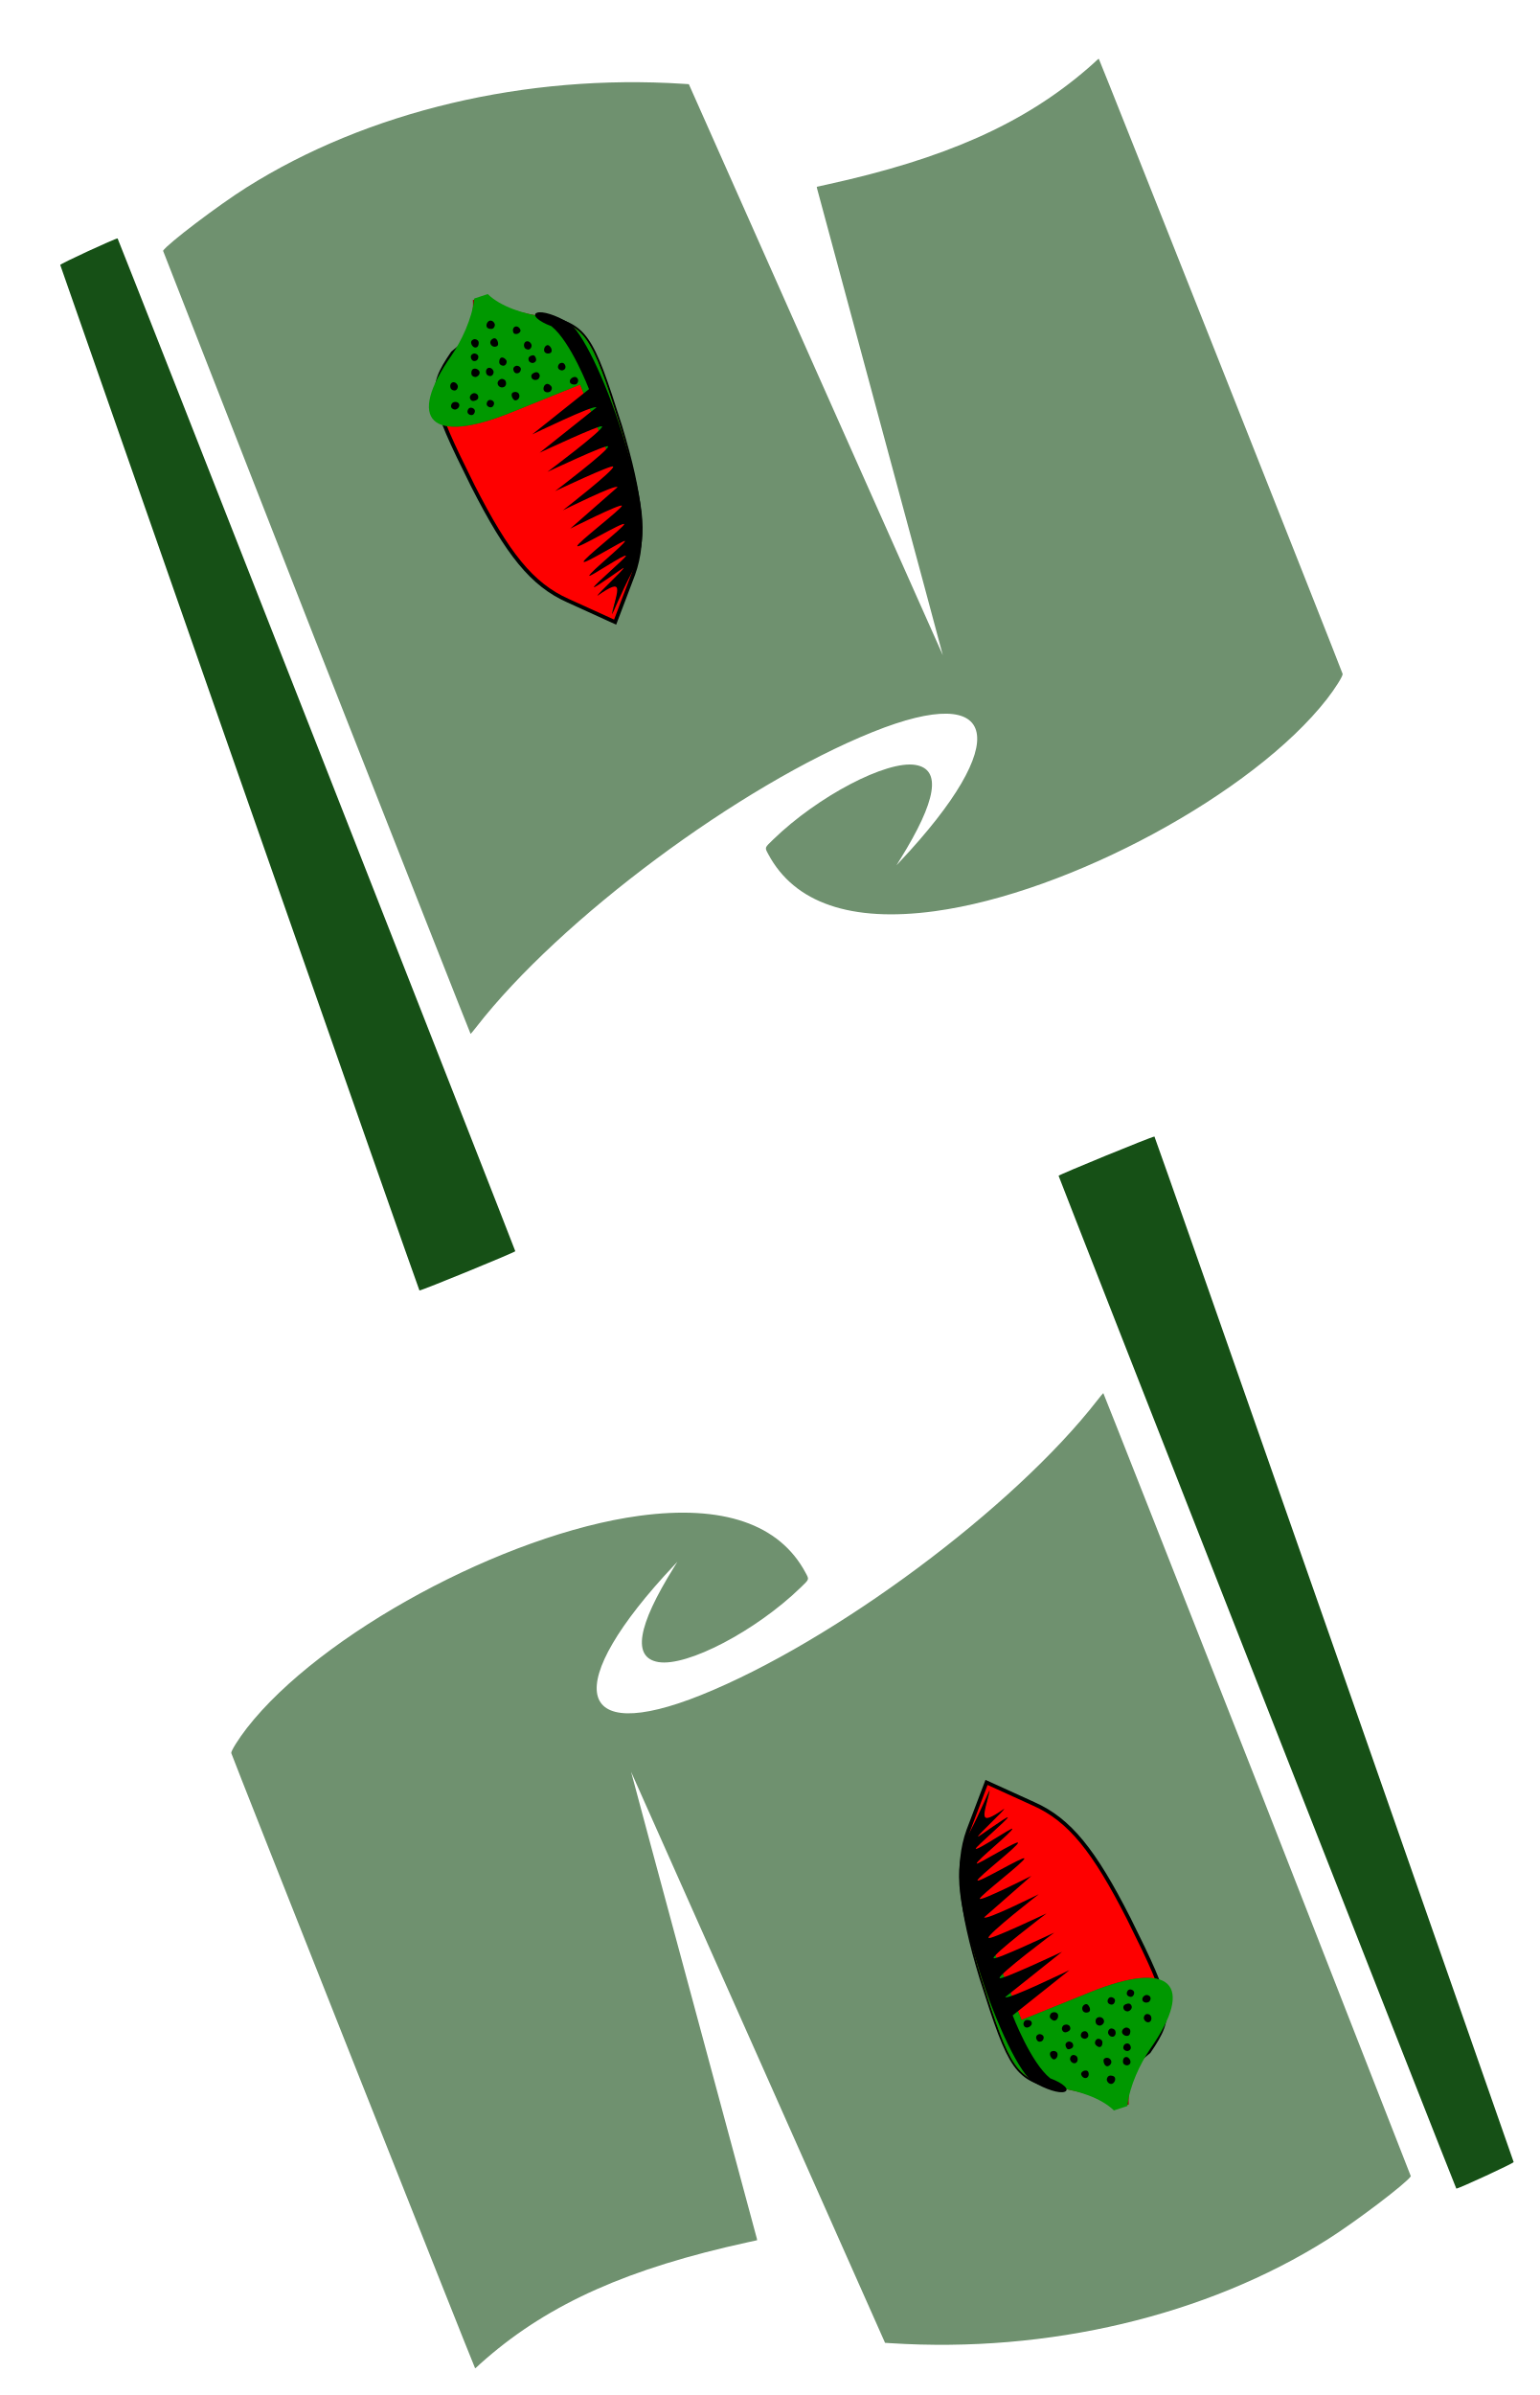
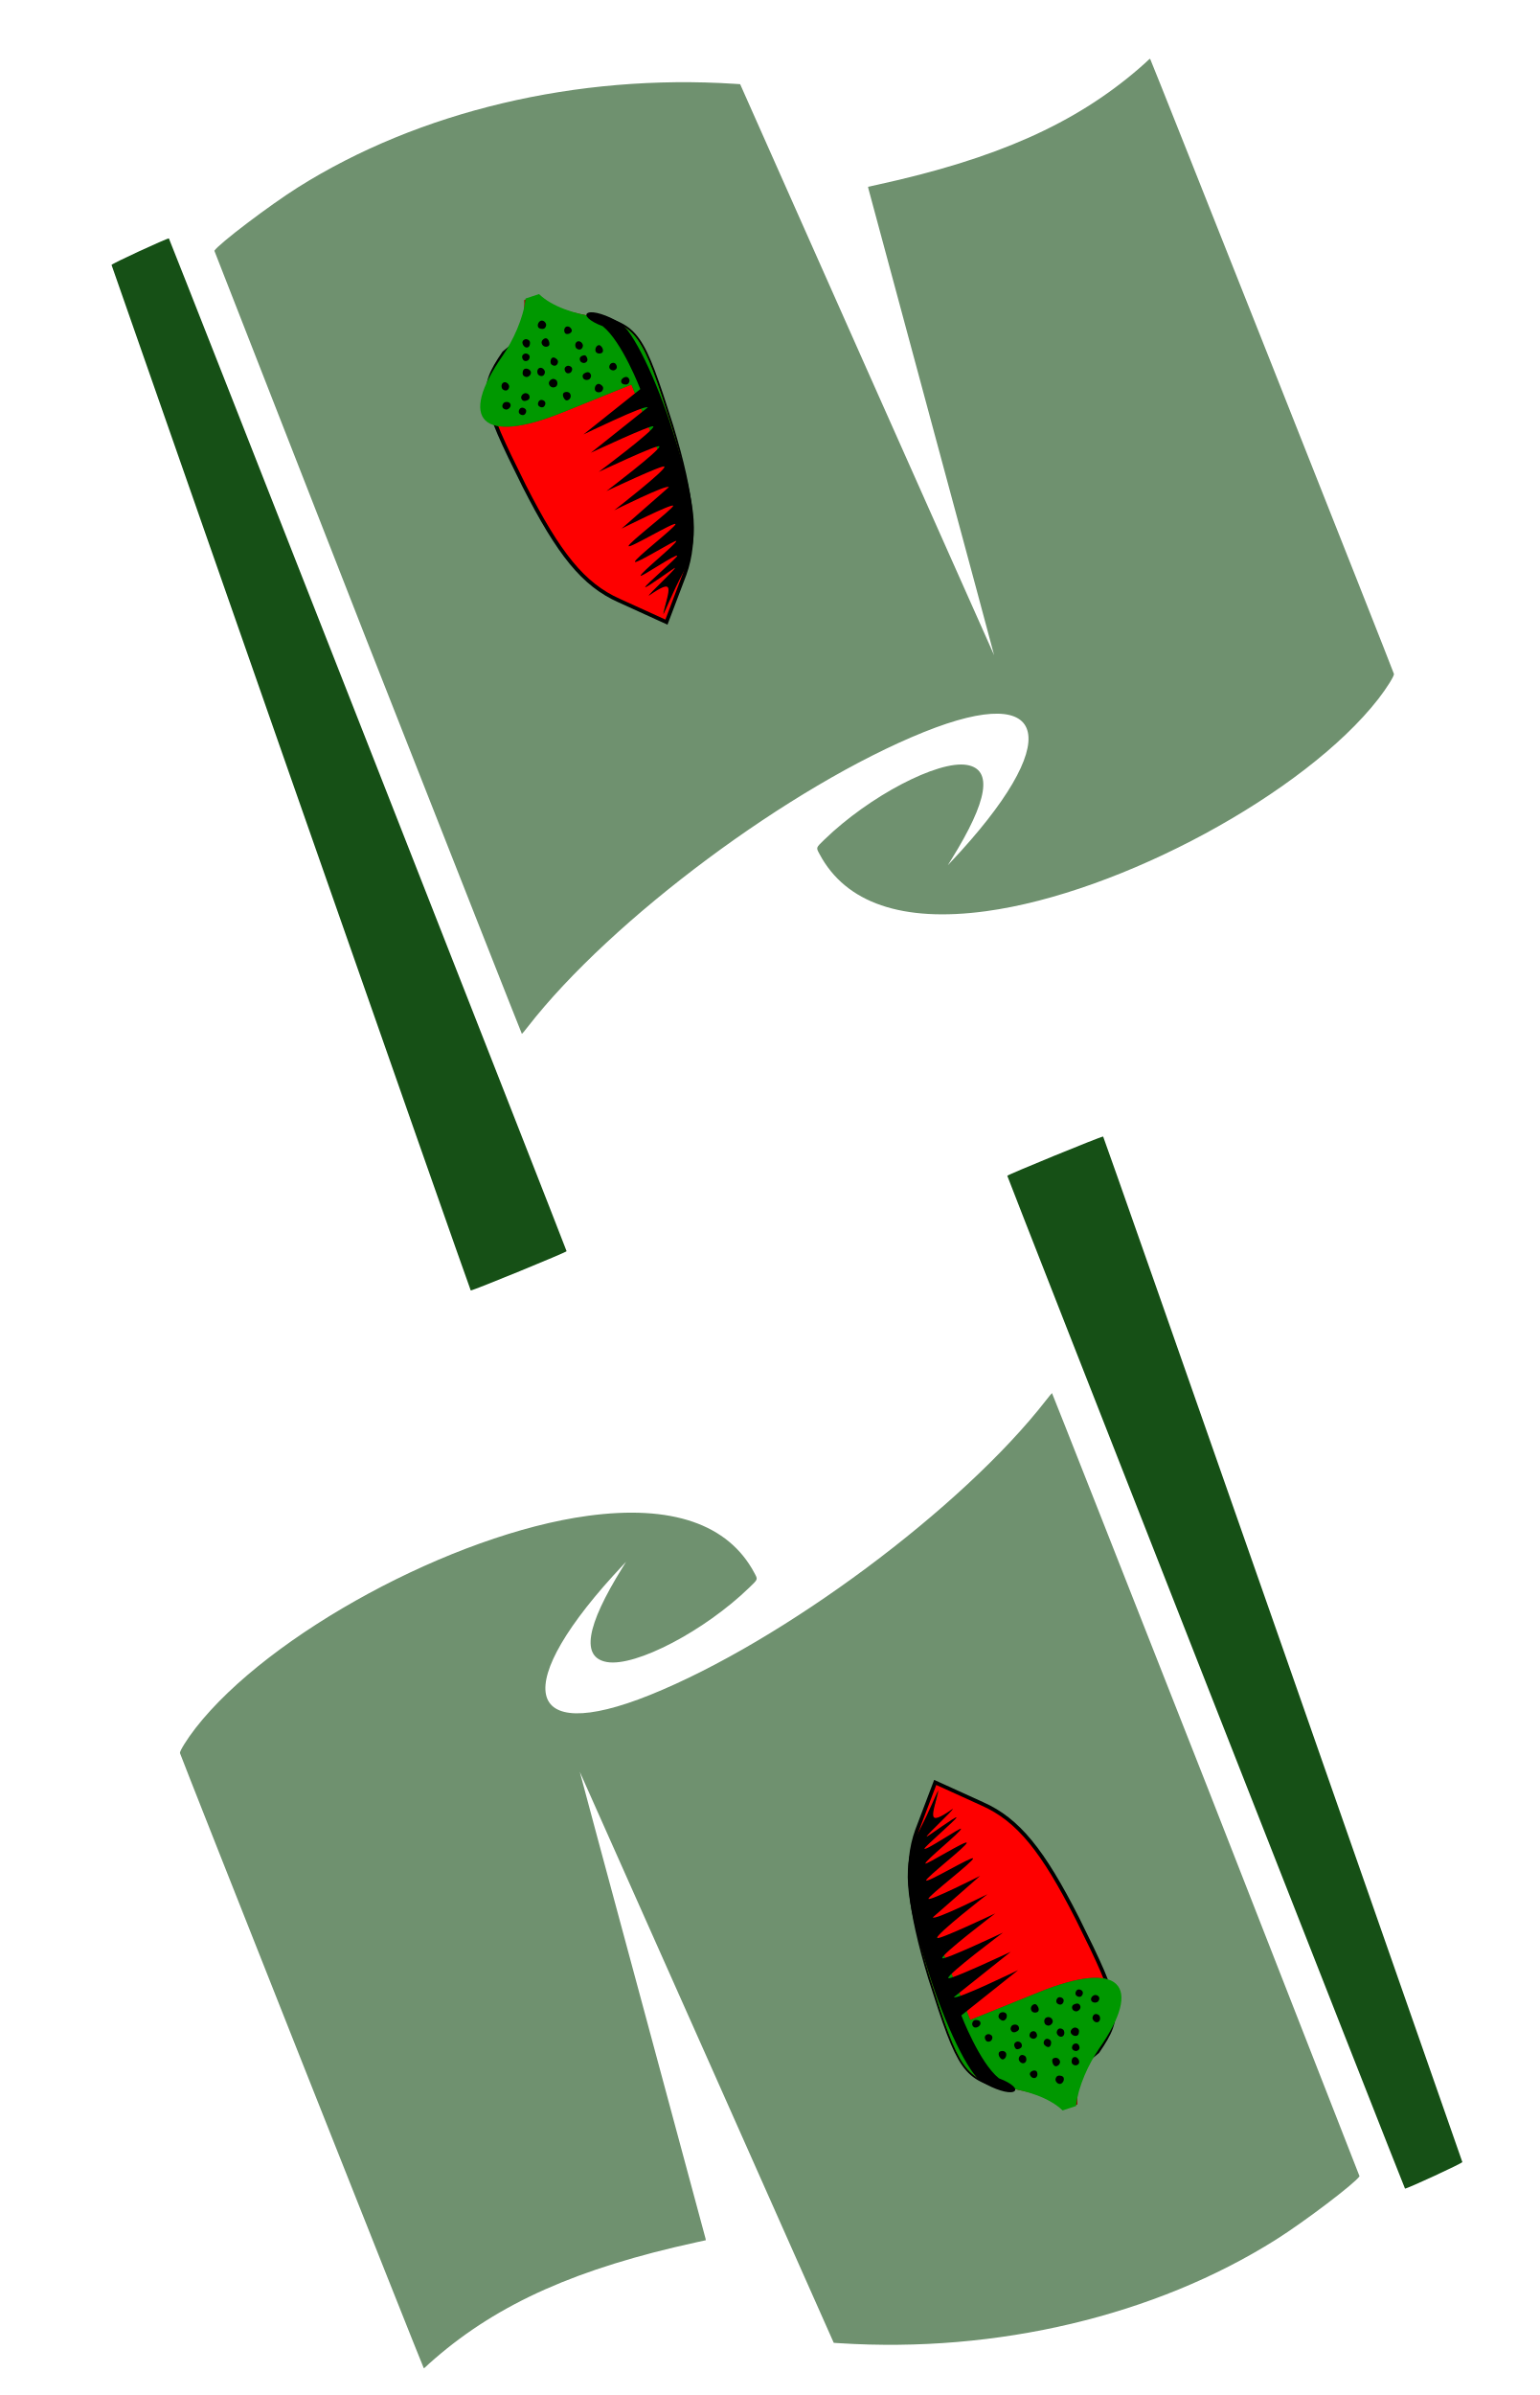
<svg xmlns="http://www.w3.org/2000/svg" xmlns:xlink="http://www.w3.org/1999/xlink" height="280" width="180">
  <g id="A">
-     <path d="M28.028 90.991L7.044 30.973c-.024-.126 6.411-3.101 6.707-3.101.06 0 46.447 118.094 46.51 118.406.023.114-10.907 4.592-11.208 4.592-.037 0-9.498-26.946-21.025-59.881z" fill="#165016" />
-     <path fill="#6f916f" d="M36.996 75.147L19.069 29.318c.494-.801 6.461-5.326 9.767-7.409 14.137-8.904 32.655-13.296 51.066-12.11l.655.042 14.84 33.391 14.861 33.37c.011-.011-3.286-12.253-7.328-27.203l-7.381-27.373-.032-.189 1.084-.237c13.92-3.039 23.112-7.124 30.602-13.598.471-.408.94-.829 1.041-.936.106-.106.219-.194.256-.194.064 0 28.449 71.588 28.516 71.919.046.231-.863 1.685-1.829 2.925-8.593 11.031-30.127 22.677-45.881 24.813-9.773 1.325-16.404-.946-19.456-6.661-.431-.807-.46-.72.575-1.723 5.224-5.066 13.274-9.282 16.64-8.715 3.068.517 2.477 4.157-1.791 11.028l-.433.698.36-.383c13.276-14.093 11.798-21.207-3.158-15.187-15.561 6.264-36.541 21.872-46.321 34.46-.354.455-.663.828-.688.828s-8.141-20.577-18.036-45.726z" />
+     <path d="M34.028 90.991L13.044 30.973c-.024-.126 6.411-3.101 6.707-3.101.06 0 46.447 118.094 46.51 118.406.023.114-10.907 4.592-11.208 4.592-.037 0-9.498-26.946-21.025-59.881z" fill="#165016" />
+     <path fill="#6f916f" d="M42.996 75.147L25.069 29.318c.494-.801 6.461-5.326 9.767-7.409 14.137-8.904 32.655-13.296 51.066-12.11l.655.042 14.84 33.391 14.861 33.37c.011-.011-3.286-12.253-7.328-27.203l-7.381-27.373-.032-.189 1.084-.237c13.92-3.039 23.112-7.124 30.602-13.598.471-.408.94-.829 1.041-.936s.219-.194.256-.194c.064 0 28.449 71.588 28.516 71.919.046.231-.863 1.685-1.829 2.925-8.593 11.031-30.127 22.677-45.881 24.813-9.773 1.325-16.404-.946-19.456-6.661-.431-.807-.46-.72.575-1.723 5.224-5.066 13.274-9.282 16.64-8.715 3.068.517 2.477 4.157-1.791 11.028l-.433.698.36-.383c13.276-14.093 11.798-21.207-3.158-15.187-15.561 6.264-36.541 21.872-46.321 34.46-.354.455-.663.828-.688.828s-8.141-20.577-18.036-45.726z" />
  </g>
-   <g transform="matrix(-1.019902 .412067 -.412067 -1.019902 180.4303 110.1661)" id="B">
+   <g transform="matrix(-1.019902 .412067 -.412067 -1.019902 186.4303 110.1661)" id="B">
    <path d="M78.7 68.5l-3.7 4c-2.6 2.9-3.9 7.3-4.6 15.1-.8 10.3-.6 11.3 3.3 13.9 6.9 1.8 3.5 2.1 10.3 0 3.9-2.6 4.1-3.6 3.3-13.9-.7-8.1-1.9-12.1-4.8-15.1z" fill="#fe0000" stroke="#000" stroke-width=".4" />
    <path d="M78.7 69.5L75.1 73c-2.7 2.6-4 6.5-4.7 14.6-.8 10.3-.6 11.3 3.3 13.9 1.9 1.2 3.9 2.5 4.5 4.3l1.7.1c.6-1.8 2-3.4 4-4.6 7.1-4.7 5.9-8-3.3-8h-7.9v-8.2c0-5.2 1.1-9.6 3-11.9z" fill="#9b0000" />
    <path d="M78.7 69.5L75.1 73c-2.7 2.6-4 6.5-4.7 14.6-.8 10.3-.6 11.3 3.3 13.9 1.7 1 3.7 2.6 4.5 4.4l1.5.1c1-1.9 3-3.7 4.5-4.7 7.1-4.6 5.6-8-3.6-8h-7.9v-8.2c0-5.2 1.1-9.6 3-11.9z" fill="#009800" />
    <path d="M79.4 71.8c-.1.2-3.6 1.5-3.7 1.7-.1.1 3.8-.9 3.7-.7s-4.3 1.6-4.4 1.8c-.1.3 4.5-.7 4.4-.5-.1.3-4.8 1.7-4.9 2-.1.2 5-.7 4.9-.4 0 .3-5.4 1.8-5.5 2.1 0 .3 5.6-.6 5.5-.3 0 .3-5.9 1.9-6 2.2 0 .3 6-.2 6-.2l-6.3 2.2c-.1.4 6.3-.1 6.3-.1s-6.7 1.9-6.7 2.3c-.1.3 6.7-.1 6.7-.1s-7 1.9-7 2.3c0 .3 7-.1 7-.1s-7.2 1.9-7.2 2.3c-.1.3 7.2-.1 7.2-.1L72 90.4c0 .4 7.4-.1 7.4-.1L72 92.5s-.1 5.4 1.2 7.7c1.1 1 1.5 1.9.9 1.9s-1.8-1-2.7-2.2c-1-1.2-1.4-7.1-.9-13.1.6-8.3 1.7-11.7 4.6-14.1 1.8-1.5 3.5-3.3 3.6-3.3-1.5 2.2-2.8 3.2.7 2.4zm-5.8 22.1c0 .3-.3.4-.5.4s-.4-.1-.4-.4c0-.2.2-.4.4-.4s.5.2.5.4zm2.9.3c0 .2-.2.5-.5.5-.2 0-.4-.3-.4-.5s.2-.4.4-.4c.3 0 .5.2.5.4zm3.4.6c0 .2-.1.4-.3.4-.3 0-.5-.2-.5-.4a.47.47 0 0 1 .5-.5c.2 0 .3.2.3.5zm2.8.2c0 .2-.2.4-.4.4s-.4-.2-.4-.4.2-.4.4-.4.4.2.4.4zm2.2 0c0 .2-.2.4-.4.4s-.4-.2-.4-.4.2-.4.4-.4.4.2.4.4zm-10.7.8c0 .2-.2.4-.4.4-.3 0-.4-.2-.4-.4s.1-.4.4-.4c.2 0 .4.2.4.4zm3 .1c0 .3-.2.4-.5.4-.2 0-.4-.1-.4-.4 0-.2.2-.4.4-.4.3 0 .5.2.5.4zm9.1.3c0 .2-.2.4-.4.4-.3 0-.5-.2-.5-.4s.2-.4.5-.4c.2 0 .4.2.4.4zm-2.2.1c0 .2-.2.4-.5.4-.2 0-.4-.2-.4-.4 0-.3.2-.4.4-.4.3 0 .5.1.5.4zm-3.3.3c0 .2-.2.4-.5.4-.2 0-.4-.2-.4-.4 0-.3.2-.5.4-.5a.47.47 0 0 1 .5.5zm-2.1.7c0 .2-.1.4-.4.4-.2 0-.4-.2-.4-.4s.2-.4.4-.4c.3 0 .4.2.4.4zm-1.9.4c0 .3-.2.4-.4.4-.3 0-.4-.1-.4-.4 0-.2.1-.4.4-.4.2 0 .4.2.4.4zm-1.9.3c0 .2-.2.5-.5.5-.2 0-.3-.3-.3-.5s.1-.4.3-.4c.3 0 .5.2.5.4zm6.6.1c0 .3-.2.5-.4.5s-.4-.2-.4-.5c0-.2.2-.4.4-.4s.4.2.4.4zm4.1 0c0 .3-.2.5-.4.5s-.4-.2-.4-.5c0-.2.2-.4.4-.4s.4.2.4.4zm-5.8.5c0 .2-.2.5-.4.5s-.4-.3-.4-.5.2-.4.4-.4.4.2.4.4zm3.2 0c0 .2-.2.5-.4.5-.3 0-.5-.3-.5-.5s.2-.4.5-.4c.2 0 .4.2.4.4zm-6.3.6c0 .3-.2.5-.4.5s-.4-.2-.4-.5c0-.2.2-.4.4-.4s.4.2.4.4zm5.7 1c0 .2-.1.4-.4.4-.2 0-.4-.2-.4-.4s.2-.4.4-.4c.3 0 .4.2.4.4zm-2.5.7c0 .2-.2.4-.5.4-.2 0-.3-.2-.3-.4 0-.3.1-.5.3-.5a.47.47 0 0 1 .5.5zm-2.7.2c0 .3-.2.5-.4.5s-.4-.2-.4-.5c0-.2.2-.3.4-.3s.4.1.4.3zm4.6.5c0 .2-.1.4-.4.4-.2 0-.4-.2-.4-.4s.2-.5.4-.5c.3 0 .4.3.4.5zm-2.2 1.1c0 .3-.3.5-.5.5s-.4-.2-.4-.5c0-.2.2-.4.4-.4s.5.2.5.4z" fill-rule="evenodd" />
  </g>
  <use xlink:href="#A" transform="rotate(180 92.03 141.871)" />
  <use xlink:href="#B" transform="rotate(180 93.653 140.557)" />
</svg>
